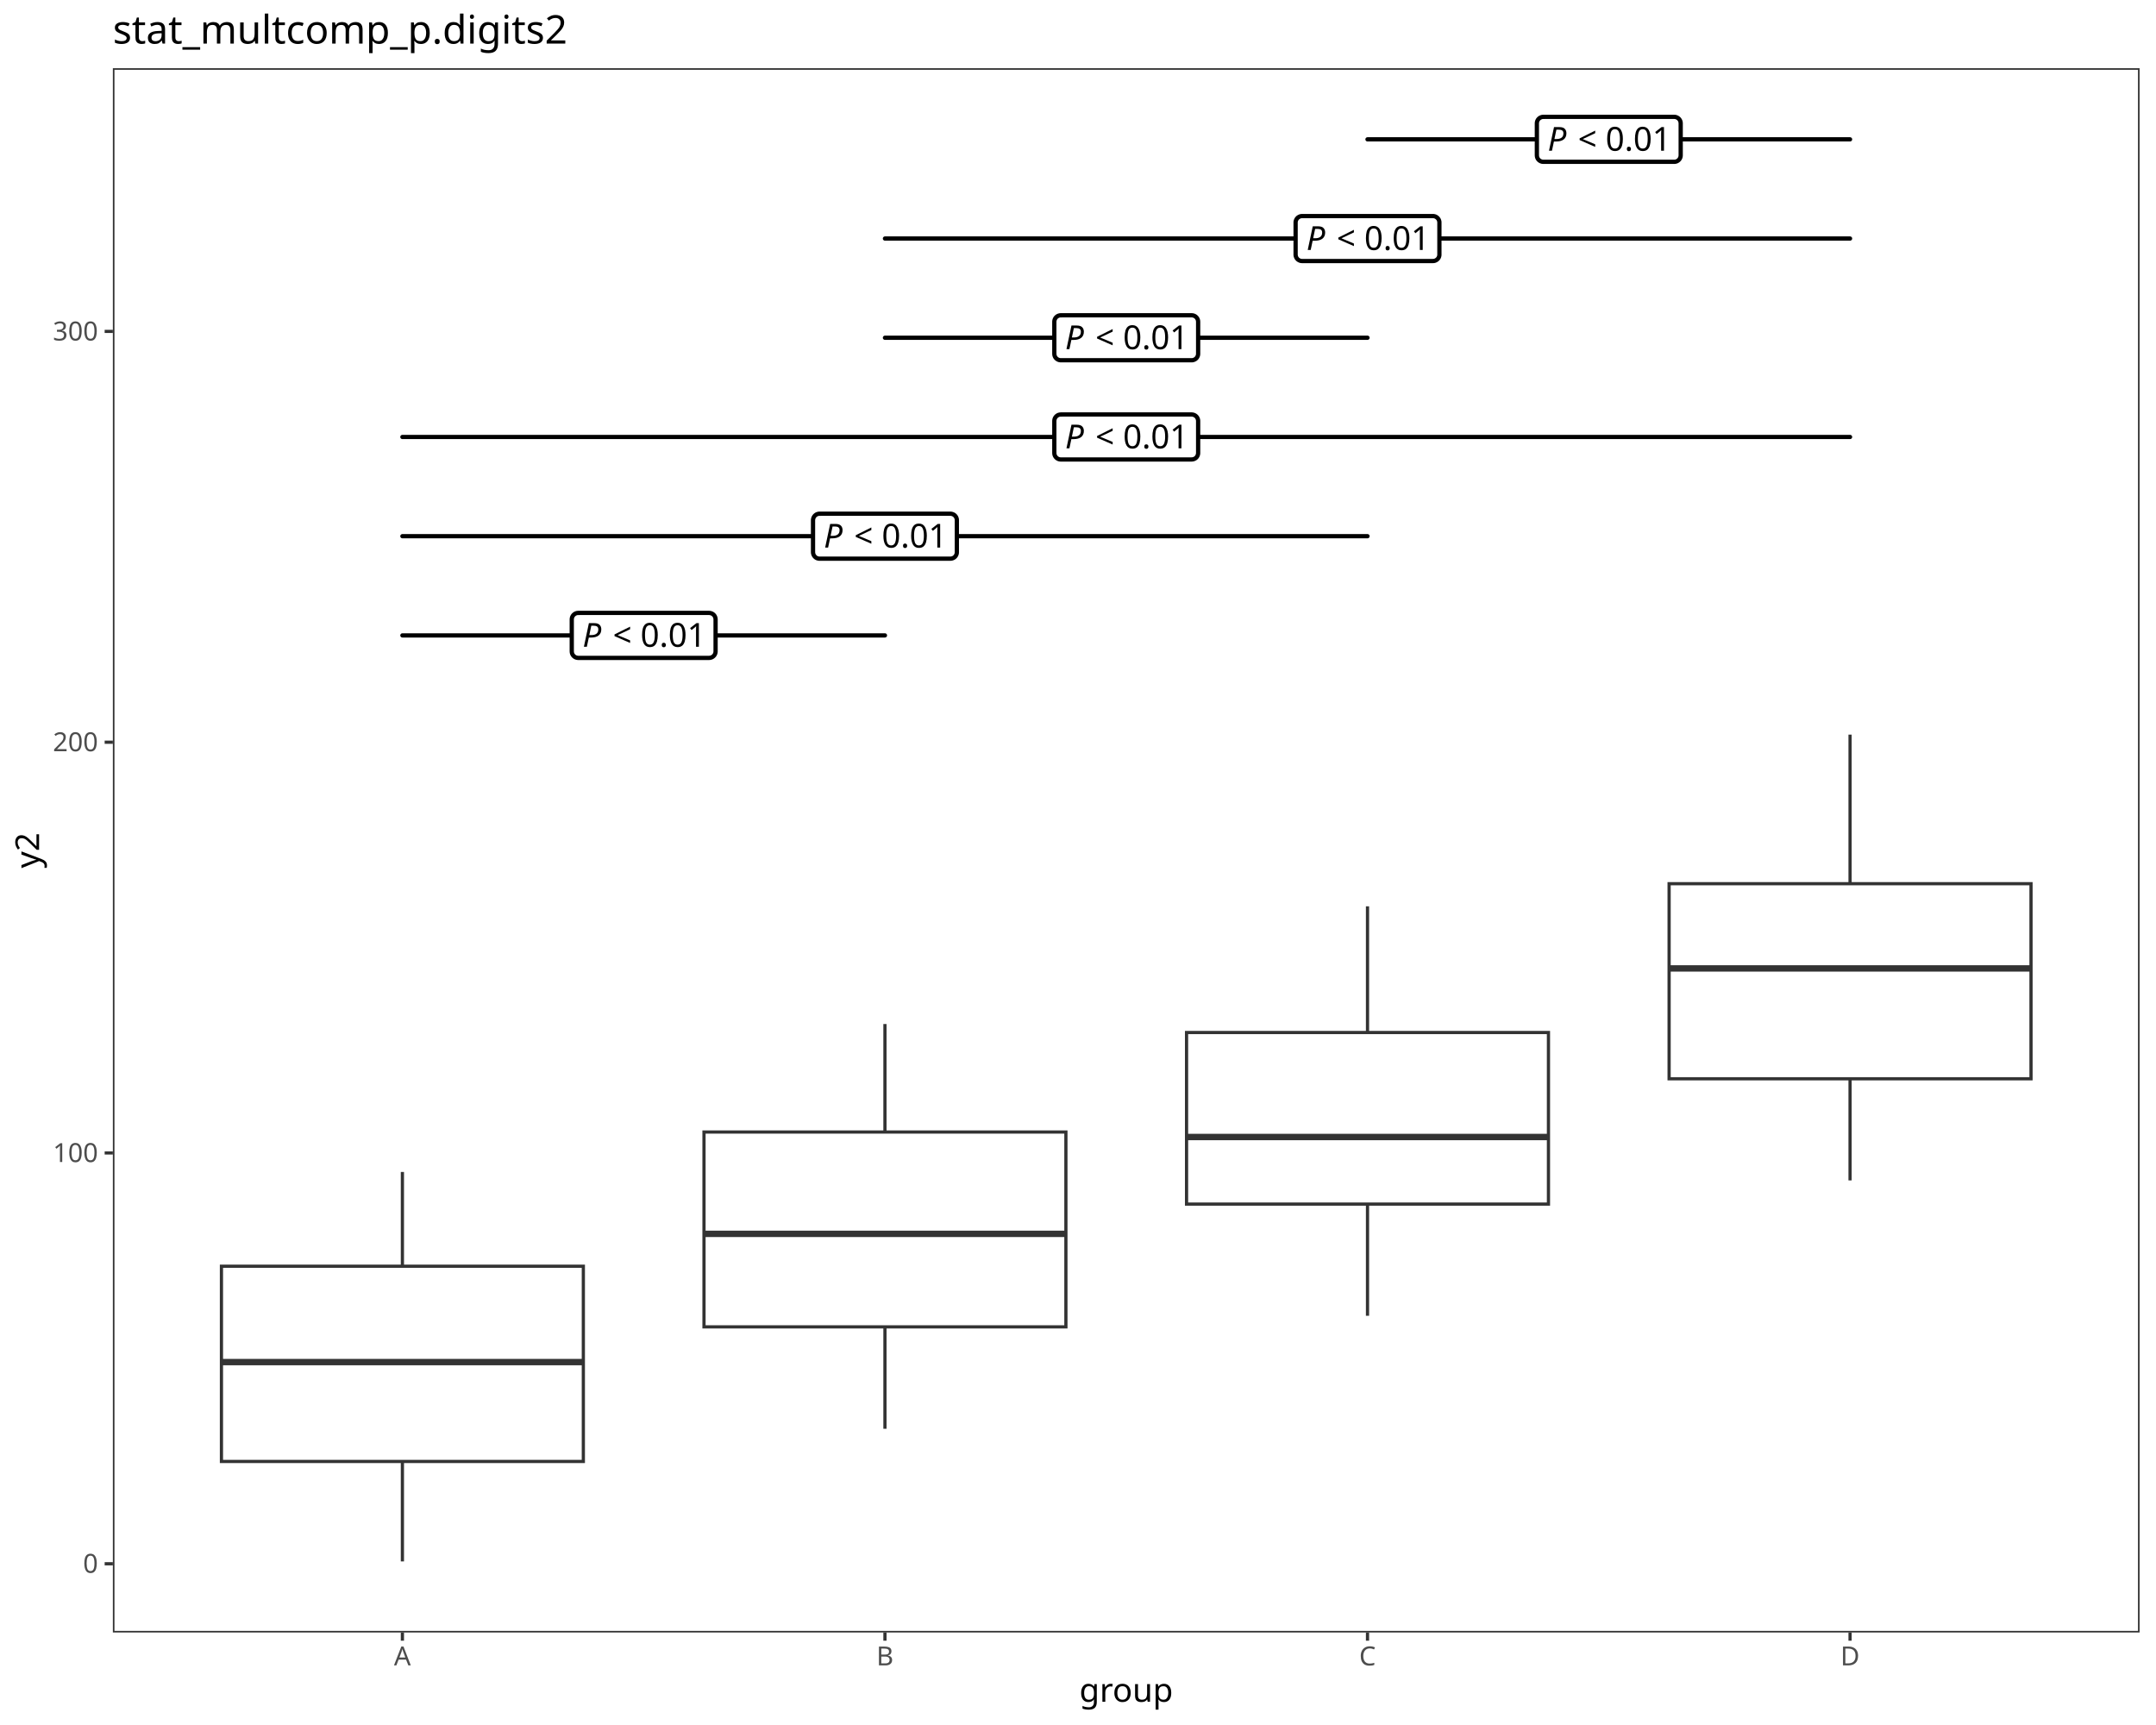
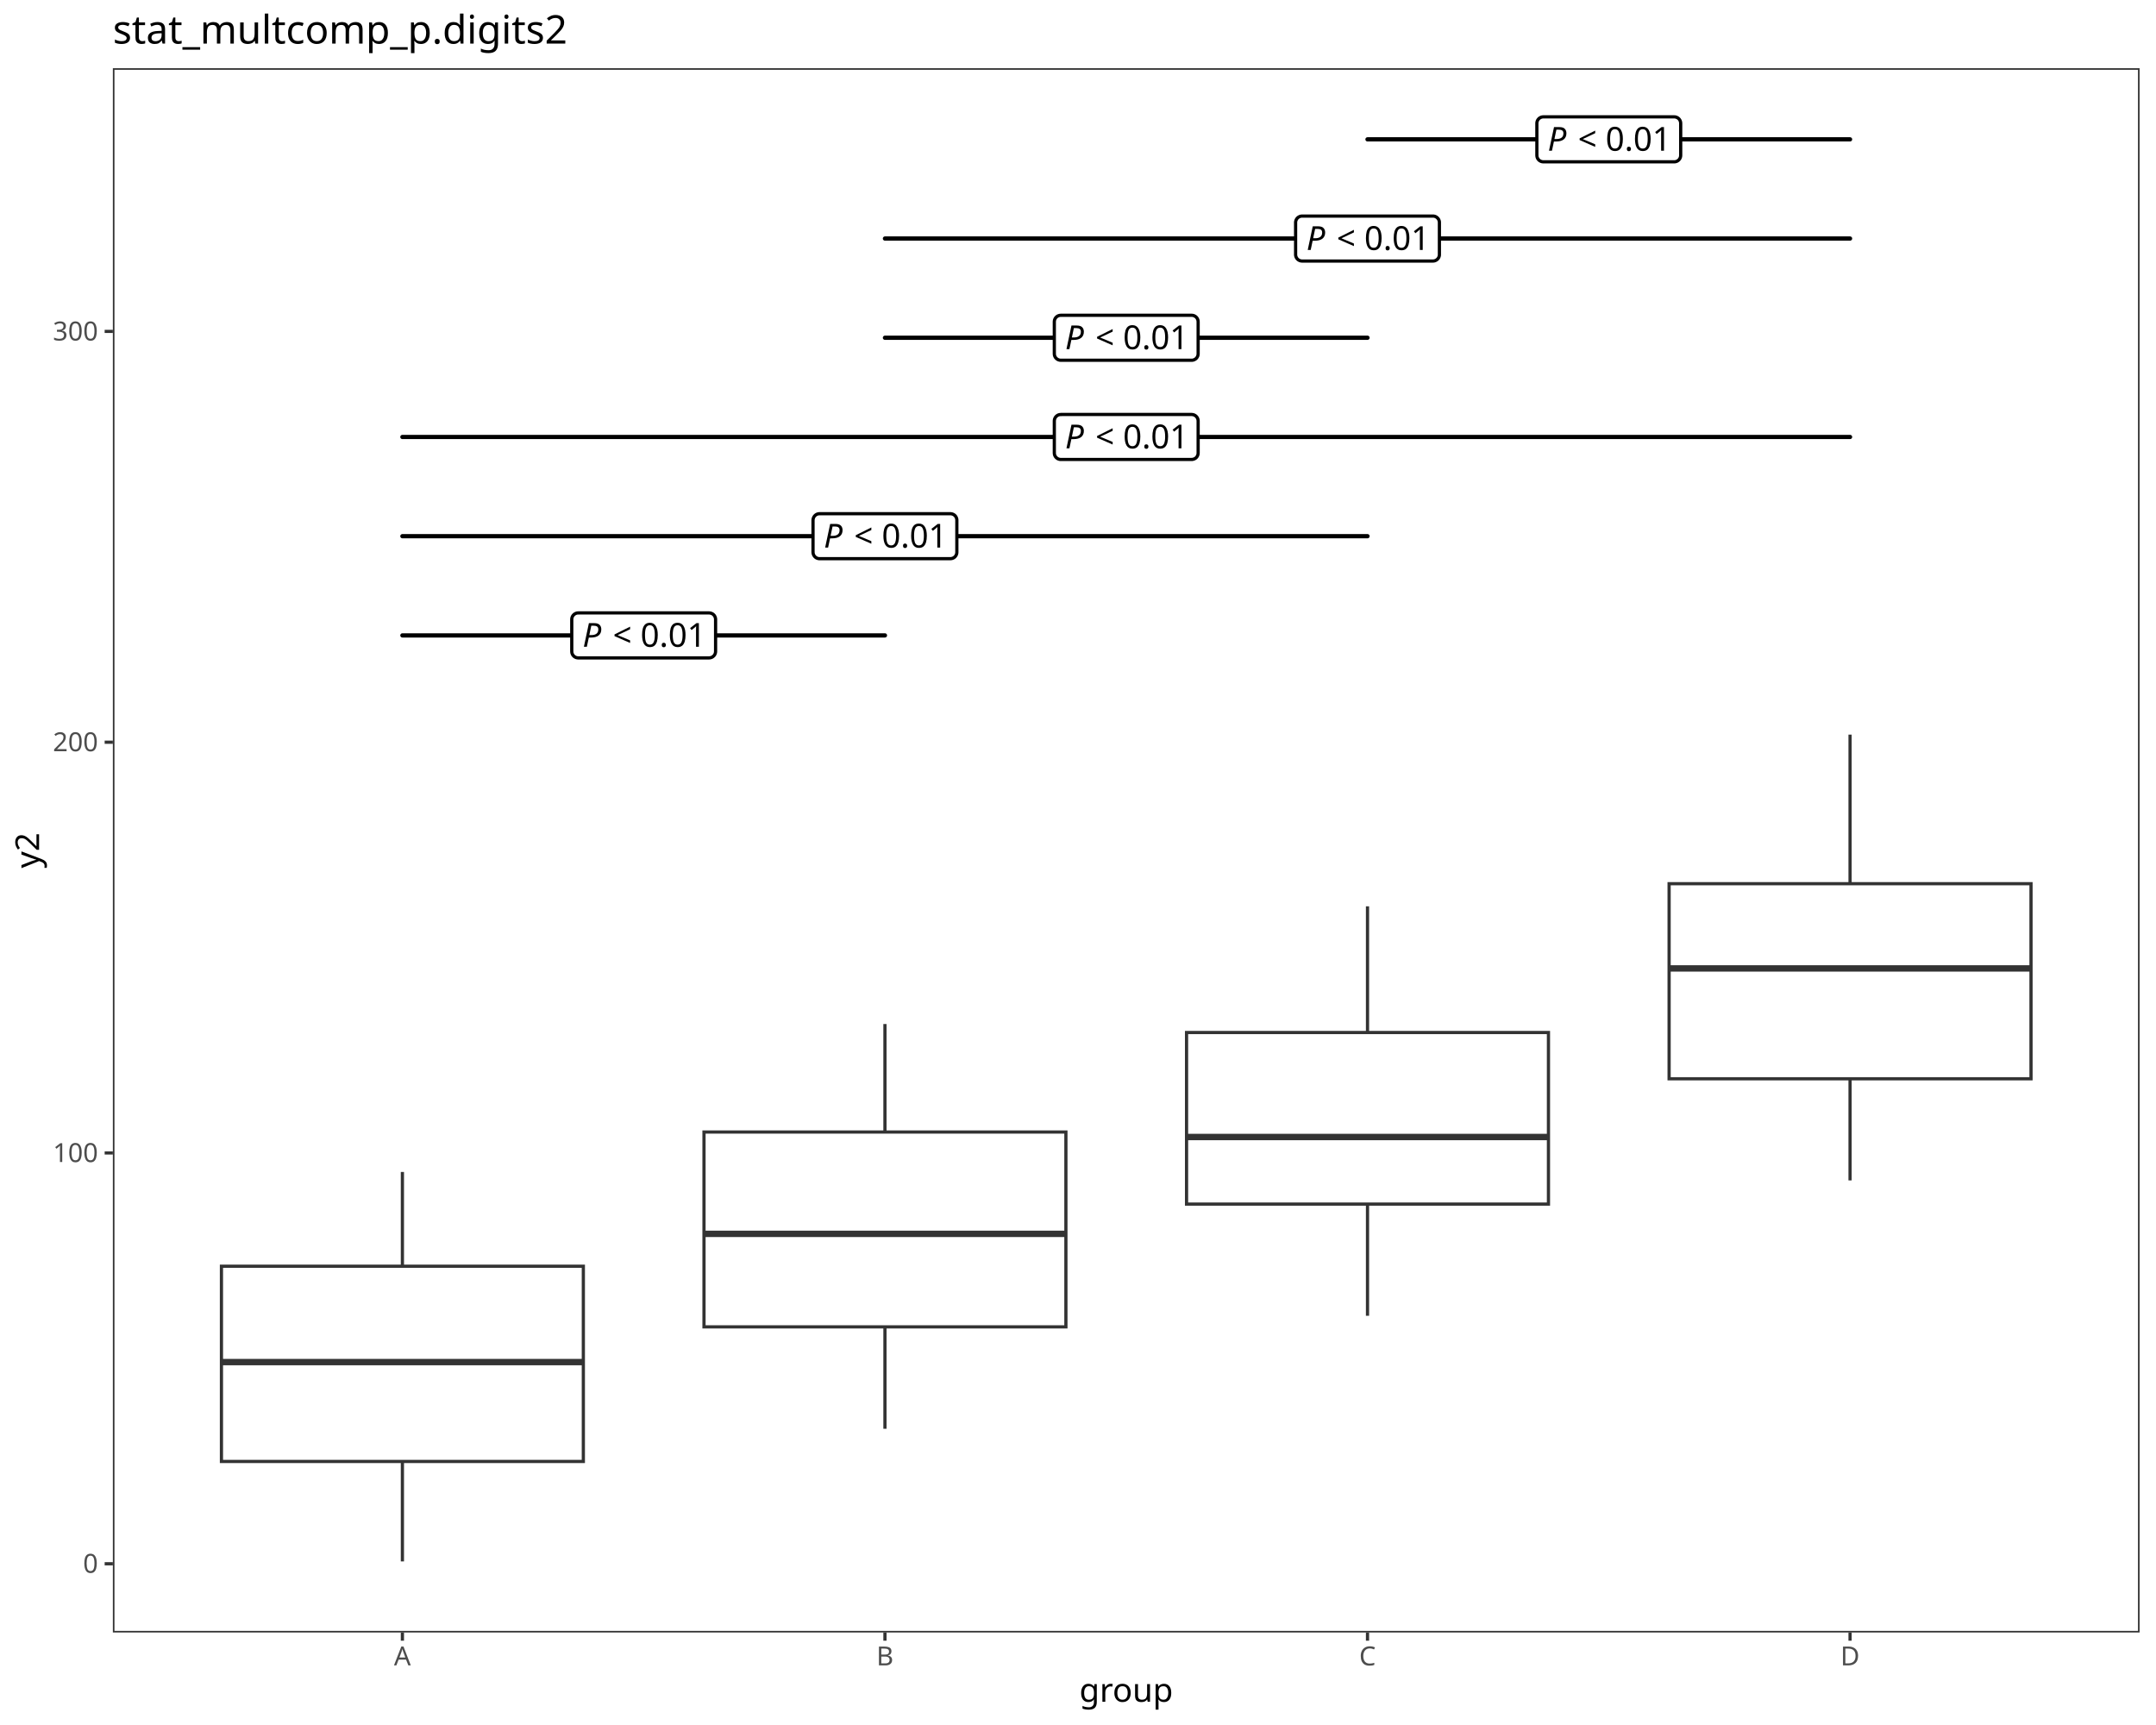
<svg xmlns="http://www.w3.org/2000/svg" class="svglite" data-engine-version="2.0" width="720.00pt" height="576.00pt" viewBox="0 0 720.00 576.00">
  <defs>
    <style type="text/css">
    .svglite line, .svglite polyline, .svglite polygon, .svglite path, .svglite rect, .svglite circle {
      fill: none;
      stroke: #000000;
      stroke-linecap: round;
      stroke-linejoin: round;
      stroke-miterlimit: 10.00;
    }
  </style>
  </defs>
  <rect width="100%" height="100%" style="stroke: none; fill: #FFFFFF;" />
  <defs>
    <clipPath id="cpMC4wMHw3MjAuMDB8MC4wMHw1NzYuMDA=">
      <rect x="0.00" y="0.00" width="720.00" height="576.00" />
    </clipPath>
  </defs>
  <g clip-path="url(#cpMC4wMHw3MjAuMDB8MC4wMHw1NzYuMDA=)">
    <rect x="0.00" y="0.00" width="720.00" height="576.00" style="stroke-width: 1.07; stroke: #FFFFFF; fill: #FFFFFF;" />
  </g>
  <defs>
    <clipPath id="cpMzcuNjl8NzE0LjUyfDIyLjc4fDU0NS4xMQ==">
      <rect x="37.69" y="22.78" width="676.83" height="522.33" />
    </clipPath>
  </defs>
  <g clip-path="url(#cpMzcuNjl8NzE0LjUyfDIyLjc4fDU0NS4xMQ==)">
    <rect x="37.69" y="22.78" width="676.83" height="522.33" style="stroke-width: 1.07; stroke: none; fill: #FFFFFF;" />
    <line x1="134.38" y1="422.81" x2="134.38" y2="391.33" style="stroke-width: 1.07; stroke: #333333; stroke-linecap: butt;" />
    <line x1="134.38" y1="488.00" x2="134.38" y2="521.37" style="stroke-width: 1.07; stroke: #333333; stroke-linecap: butt;" />
    <polygon points="73.95,422.81 73.95,488.00 194.81,488.00 194.81,422.81 73.95,422.81 " style="stroke-width: 1.07; stroke: #333333; stroke-linecap: butt; stroke-linejoin: miter; fill: #FFFFFF;" />
    <line x1="73.95" y1="454.82" x2="194.81" y2="454.82" style="stroke-width: 2.13; stroke: #333333; stroke-linecap: butt; stroke-linejoin: miter;" />
    <line x1="295.53" y1="378.00" x2="295.53" y2="341.94" style="stroke-width: 1.07; stroke: #333333; stroke-linecap: butt;" />
    <line x1="295.53" y1="443.06" x2="295.53" y2="477.08" style="stroke-width: 1.07; stroke: #333333; stroke-linecap: butt;" />
    <polygon points="235.10,378.00 235.10,443.06 355.96,443.06 355.96,378.00 235.10,378.00 " style="stroke-width: 1.07; stroke: #333333; stroke-linecap: butt; stroke-linejoin: miter; fill: #FFFFFF;" />
    <line x1="235.10" y1="412.00" x2="355.96" y2="412.00" style="stroke-width: 2.13; stroke: #333333; stroke-linecap: butt; stroke-linejoin: miter;" />
    <line x1="456.68" y1="344.77" x2="456.68" y2="302.63" style="stroke-width: 1.07; stroke: #333333; stroke-linecap: butt;" />
    <line x1="456.68" y1="402.06" x2="456.68" y2="439.35" style="stroke-width: 1.07; stroke: #333333; stroke-linecap: butt;" />
    <polygon points="396.25,344.77 396.25,402.06 517.11,402.06 517.11,344.77 396.25,344.77 " style="stroke-width: 1.07; stroke: #333333; stroke-linecap: butt; stroke-linejoin: miter; fill: #FFFFFF;" />
    <line x1="396.25" y1="379.66" x2="517.11" y2="379.66" style="stroke-width: 2.13; stroke: #333333; stroke-linecap: butt; stroke-linejoin: miter;" />
    <line x1="617.83" y1="295.08" x2="617.83" y2="245.30" style="stroke-width: 1.07; stroke: #333333; stroke-linecap: butt;" />
    <line x1="617.83" y1="360.22" x2="617.83" y2="394.15" style="stroke-width: 1.07; stroke: #333333; stroke-linecap: butt;" />
    <polygon points="557.40,295.08 557.40,360.22 678.26,360.22 678.26,295.08 557.40,295.08 " style="stroke-width: 1.07; stroke: #333333; stroke-linecap: butt; stroke-linejoin: miter; fill: #FFFFFF;" />
    <line x1="557.40" y1="323.37" x2="678.26" y2="323.37" style="stroke-width: 2.13; stroke: #333333; stroke-linecap: butt; stroke-linejoin: miter;" />
    <line x1="134.38" y1="212.17" x2="295.53" y2="212.17" style="stroke-width: 1.42;" />
-     <polygon points="193.10,219.68 236.81,219.68 236.72,219.68 237.07,219.66 237.41,219.59 237.73,219.47 238.04,219.29 238.30,219.07 238.54,218.81 238.72,218.52 238.86,218.20 238.94,217.86 238.97,217.52 238.97,217.52 238.97,206.82 238.97,206.82 238.94,206.47 238.86,206.14 238.72,205.82 238.54,205.52 238.30,205.26 238.04,205.04 237.73,204.87 237.41,204.75 237.07,204.68 236.81,204.66 193.10,204.66 193.36,204.68 193.01,204.66 192.67,204.70 192.33,204.80 192.02,204.95 191.73,205.15 191.48,205.39 191.27,205.67 191.11,205.97 191.00,206.30 190.95,206.65 190.94,206.82 190.94,217.52 190.95,217.34 190.95,217.69 191.00,218.03 191.11,218.36 191.27,218.67 191.48,218.95 191.73,219.19 192.02,219.39 192.33,219.54 192.67,219.63 193.01,219.68 " style="stroke-width: 1.42; fill: #FFFFFF;" />
+     <polygon points="193.10,219.68 236.81,219.68 236.72,219.68 237.07,219.66 237.41,219.59 237.73,219.47 238.04,219.29 238.30,219.07 238.54,218.81 238.72,218.52 238.86,218.20 238.94,217.86 238.97,217.52 238.97,217.52 238.97,206.82 238.97,206.82 238.94,206.47 238.86,206.14 238.72,205.82 238.54,205.52 238.30,205.26 238.04,205.04 237.73,204.87 237.41,204.75 237.07,204.68 236.81,204.66 193.10,204.66 193.36,204.68 193.01,204.66 192.67,204.70 192.33,204.80 192.02,204.95 191.73,205.15 191.48,205.39 191.27,205.67 191.11,205.97 191.00,206.30 190.95,206.65 190.94,206.82 190.94,217.52 190.95,217.34 190.95,217.69 191.00,218.03 191.11,218.36 191.27,218.67 191.48,218.95 191.73,219.19 192.02,219.39 192.33,219.54 192.67,219.63 193.01,219.68 " style="stroke-width: 1.07; fill: #FFFFFF;" />
    <text x="194.54" y="215.97" style="font-size: 11.04px; font-style: italic; font-family: sans;" textLength="7.37px" lengthAdjust="spacingAndGlyphs">P</text>
    <text x="201.90" y="215.97" style="font-size: 11.04px; font-family: sans;" textLength="2.76px" lengthAdjust="spacingAndGlyphs"> </text>
    <text x="204.67" y="215.97" style="font-size: 11.04px; font-family: sans;" textLength="6.45px" lengthAdjust="spacingAndGlyphs">&lt;</text>
    <text x="211.12" y="215.97" style="font-size: 11.04px; font-family: sans;" textLength="2.76px" lengthAdjust="spacingAndGlyphs"> </text>
    <text x="213.88" y="215.97" style="font-size: 11.04px; font-family: sans;" textLength="21.49px" lengthAdjust="spacingAndGlyphs">0.01</text>
    <line x1="134.38" y1="179.04" x2="456.68" y2="179.04" style="stroke-width: 1.42;" />
-     <polygon points="273.67,186.55 317.38,186.55 317.30,186.55 317.64,186.53 317.98,186.46 318.31,186.34 318.61,186.17 318.88,185.95 319.11,185.69 319.30,185.39 319.43,185.07 319.52,184.73 319.54,184.39 319.54,184.39 319.54,173.69 319.54,173.69 319.52,173.35 319.43,173.01 319.30,172.69 319.11,172.39 318.88,172.13 318.61,171.91 318.31,171.74 317.98,171.62 317.64,171.55 317.38,171.53 273.67,171.53 273.93,171.55 273.59,171.53 273.24,171.58 272.91,171.67 272.59,171.82 272.31,172.02 272.06,172.26 271.85,172.54 271.69,172.85 271.58,173.18 271.52,173.52 271.51,173.69 271.51,184.39 271.52,184.21 271.52,184.56 271.58,184.91 271.69,185.24 271.85,185.54 272.06,185.82 272.31,186.06 272.59,186.26 272.91,186.41 273.24,186.50 273.59,186.55 " style="stroke-width: 1.42; fill: #FFFFFF;" />
+     <polygon points="273.67,186.55 317.38,186.55 317.30,186.55 317.64,186.53 317.98,186.46 318.31,186.34 318.61,186.17 318.88,185.95 319.11,185.69 319.30,185.39 319.43,185.07 319.52,184.73 319.54,184.39 319.54,184.39 319.54,173.69 319.54,173.69 319.52,173.35 319.43,173.01 319.30,172.69 319.11,172.39 318.88,172.13 318.61,171.91 318.31,171.74 317.98,171.62 317.64,171.55 317.38,171.53 273.67,171.53 273.93,171.55 273.59,171.53 273.24,171.58 272.91,171.67 272.59,171.82 272.31,172.02 272.06,172.26 271.85,172.54 271.69,172.85 271.58,173.18 271.52,173.52 271.51,173.69 271.51,184.39 271.52,184.21 271.52,184.56 271.58,184.91 271.69,185.24 271.85,185.54 272.06,185.82 272.31,186.06 272.59,186.26 272.91,186.41 273.24,186.50 273.59,186.55 " style="stroke-width: 1.07; fill: #FFFFFF;" />
    <text x="275.11" y="182.84" style="font-size: 11.04px; font-style: italic; font-family: sans;" textLength="7.37px" lengthAdjust="spacingAndGlyphs">P</text>
    <text x="282.48" y="182.84" style="font-size: 11.04px; font-family: sans;" textLength="2.76px" lengthAdjust="spacingAndGlyphs"> </text>
    <text x="285.24" y="182.84" style="font-size: 11.04px; font-family: sans;" textLength="6.45px" lengthAdjust="spacingAndGlyphs">&lt;</text>
    <text x="291.69" y="182.84" style="font-size: 11.04px; font-family: sans;" textLength="2.76px" lengthAdjust="spacingAndGlyphs"> </text>
    <text x="294.46" y="182.84" style="font-size: 11.04px; font-family: sans;" textLength="21.49px" lengthAdjust="spacingAndGlyphs">0.01</text>
    <line x1="134.38" y1="145.91" x2="617.83" y2="145.91" style="stroke-width: 1.42;" />
-     <polygon points="354.25,153.42 397.96,153.42 397.87,153.42 398.22,153.40 398.56,153.33 398.88,153.21 399.19,153.04 399.46,152.82 399.69,152.56 399.87,152.26 400.01,151.94 400.09,151.61 400.12,151.26 400.12,151.26 400.12,140.56 400.12,140.56 400.09,140.22 400.01,139.88 399.87,139.56 399.69,139.27 399.46,139.01 399.19,138.79 398.88,138.61 398.56,138.49 398.22,138.42 397.96,138.40 354.25,138.40 354.51,138.42 354.16,138.41 353.82,138.45 353.48,138.54 353.17,138.69 352.88,138.89 352.63,139.13 352.42,139.41 352.26,139.72 352.15,140.05 352.10,140.39 352.09,140.56 352.09,151.26 352.10,151.09 352.10,151.43 352.15,151.78 352.26,152.11 352.42,152.41 352.63,152.69 352.88,152.93 353.17,153.13 353.48,153.28 353.82,153.38 354.16,153.42 " style="stroke-width: 1.42; fill: #FFFFFF;" />
+     <polygon points="354.25,153.42 397.96,153.42 397.87,153.42 398.22,153.40 398.56,153.33 398.88,153.21 399.19,153.04 399.46,152.82 399.69,152.56 399.87,152.26 400.01,151.94 400.09,151.61 400.12,151.26 400.12,151.26 400.12,140.56 400.12,140.56 400.09,140.22 400.01,139.88 399.87,139.56 399.69,139.27 399.46,139.01 399.19,138.79 398.88,138.61 398.56,138.49 398.22,138.42 397.96,138.40 354.25,138.40 354.51,138.42 354.16,138.41 353.82,138.45 353.48,138.54 353.17,138.69 352.88,138.89 352.63,139.13 352.42,139.41 352.26,139.72 352.15,140.05 352.10,140.39 352.09,140.56 352.09,151.26 352.10,151.09 352.10,151.43 352.15,151.78 352.26,152.11 352.42,152.41 352.63,152.69 352.88,152.93 353.17,153.13 353.48,153.28 353.82,153.38 354.16,153.42 " style="stroke-width: 1.07; fill: #FFFFFF;" />
    <text x="355.69" y="149.71" style="font-size: 11.04px; font-style: italic; font-family: sans;" textLength="7.37px" lengthAdjust="spacingAndGlyphs">P</text>
    <text x="363.06" y="149.71" style="font-size: 11.04px; font-family: sans;" textLength="2.76px" lengthAdjust="spacingAndGlyphs"> </text>
    <text x="365.82" y="149.71" style="font-size: 11.04px; font-family: sans;" textLength="6.45px" lengthAdjust="spacingAndGlyphs">&lt;</text>
    <text x="372.27" y="149.71" style="font-size: 11.04px; font-family: sans;" textLength="2.76px" lengthAdjust="spacingAndGlyphs"> </text>
    <text x="375.03" y="149.71" style="font-size: 11.04px; font-family: sans;" textLength="21.49px" lengthAdjust="spacingAndGlyphs">0.01</text>
    <line x1="295.53" y1="112.78" x2="456.68" y2="112.78" style="stroke-width: 1.42;" />
-     <polygon points="354.25,120.29 397.96,120.29 397.87,120.29 398.22,120.28 398.56,120.21 398.88,120.08 399.19,119.91 399.46,119.69 399.69,119.43 399.87,119.13 400.01,118.82 400.09,118.48 400.12,118.13 400.12,118.13 400.12,107.44 400.12,107.44 400.09,107.09 400.01,106.75 399.87,106.43 399.69,106.14 399.46,105.88 399.19,105.66 398.88,105.48 398.56,105.36 398.22,105.29 397.96,105.28 354.25,105.28 354.51,105.29 354.16,105.28 353.82,105.32 353.48,105.42 353.17,105.56 352.88,105.76 352.63,106.00 352.42,106.28 352.26,106.59 352.15,106.92 352.10,107.26 352.09,107.44 352.09,118.13 352.10,117.96 352.10,118.30 352.15,118.65 352.26,118.98 352.42,119.29 352.63,119.56 352.88,119.80 353.17,120.00 353.48,120.15 353.82,120.25 354.16,120.29 " style="stroke-width: 1.42; fill: #FFFFFF;" />
+     <polygon points="354.25,120.29 397.96,120.29 397.87,120.29 398.22,120.28 398.56,120.21 398.88,120.08 399.19,119.91 399.46,119.69 399.69,119.43 399.87,119.13 400.01,118.82 400.09,118.48 400.12,118.13 400.12,118.13 400.12,107.44 400.12,107.44 400.09,107.09 400.01,106.75 399.87,106.43 399.69,106.14 399.46,105.88 399.19,105.66 398.88,105.48 398.56,105.36 398.22,105.29 397.96,105.28 354.25,105.28 354.51,105.29 354.16,105.28 353.82,105.32 353.48,105.42 353.17,105.56 352.88,105.76 352.63,106.00 352.42,106.28 352.26,106.59 352.15,106.92 352.10,107.26 352.09,107.44 352.09,118.13 352.10,117.96 352.10,118.30 352.15,118.65 352.26,118.98 352.42,119.29 352.63,119.56 352.88,119.80 353.17,120.00 353.48,120.15 353.82,120.25 354.16,120.29 " style="stroke-width: 1.07; fill: #FFFFFF;" />
    <text x="355.69" y="116.59" style="font-size: 11.04px; font-style: italic; font-family: sans;" textLength="7.37px" lengthAdjust="spacingAndGlyphs">P</text>
    <text x="363.06" y="116.59" style="font-size: 11.04px; font-family: sans;" textLength="2.76px" lengthAdjust="spacingAndGlyphs"> </text>
    <text x="365.82" y="116.59" style="font-size: 11.04px; font-family: sans;" textLength="6.45px" lengthAdjust="spacingAndGlyphs">&lt;</text>
    <text x="372.27" y="116.59" style="font-size: 11.04px; font-family: sans;" textLength="2.76px" lengthAdjust="spacingAndGlyphs"> </text>
    <text x="375.03" y="116.59" style="font-size: 11.04px; font-family: sans;" textLength="21.49px" lengthAdjust="spacingAndGlyphs">0.01</text>
    <line x1="295.53" y1="79.65" x2="617.83" y2="79.65" style="stroke-width: 1.42;" />
-     <polygon points="434.83,87.16 478.53,87.16 478.45,87.16 478.79,87.15 479.14,87.08 479.46,86.95 479.76,86.78 480.03,86.56 480.26,86.30 480.45,86.01 480.58,85.69 480.67,85.35 480.69,85.00 480.69,85.00 480.69,74.31 480.69,74.31 480.67,73.96 480.58,73.62 480.45,73.30 480.26,73.01 480.03,72.75 479.76,72.53 479.46,72.35 479.14,72.23 478.79,72.16 478.53,72.15 434.83,72.15 435.09,72.16 434.74,72.15 434.39,72.19 434.06,72.29 433.75,72.44 433.46,72.63 433.21,72.87 433.00,73.15 432.84,73.46 432.73,73.79 432.67,74.13 432.67,74.31 432.67,85.00 432.67,84.83 432.67,85.18 432.73,85.52 432.84,85.85 433.00,86.16 433.21,86.43 433.46,86.68 433.75,86.87 434.06,87.02 434.39,87.12 434.74,87.16 " style="stroke-width: 1.42; fill: #FFFFFF;" />
+     <polygon points="434.83,87.16 478.53,87.16 478.45,87.16 478.79,87.15 479.14,87.08 479.46,86.95 479.76,86.78 480.03,86.56 480.26,86.30 480.45,86.01 480.58,85.69 480.67,85.35 480.69,85.00 480.69,85.00 480.69,74.31 480.69,74.31 480.67,73.96 480.58,73.62 480.45,73.30 480.26,73.01 480.03,72.75 479.76,72.53 479.46,72.35 479.14,72.23 478.79,72.16 478.53,72.15 434.83,72.15 435.09,72.16 434.74,72.15 434.39,72.19 434.06,72.29 433.75,72.44 433.46,72.63 433.21,72.87 433.00,73.15 432.84,73.46 432.73,73.79 432.67,74.13 432.67,74.31 432.67,85.00 432.67,84.83 432.67,85.18 432.73,85.52 432.84,85.85 433.00,86.16 433.21,86.43 433.46,86.68 433.75,86.87 434.06,87.02 434.39,87.12 434.74,87.16 " style="stroke-width: 1.07; fill: #FFFFFF;" />
    <text x="436.27" y="83.46" style="font-size: 11.04px; font-style: italic; font-family: sans;" textLength="7.37px" lengthAdjust="spacingAndGlyphs">P</text>
    <text x="443.63" y="83.46" style="font-size: 11.04px; font-family: sans;" textLength="2.76px" lengthAdjust="spacingAndGlyphs"> </text>
    <text x="446.39" y="83.46" style="font-size: 11.04px; font-family: sans;" textLength="6.45px" lengthAdjust="spacingAndGlyphs">&lt;</text>
    <text x="452.84" y="83.46" style="font-size: 11.04px; font-family: sans;" textLength="2.76px" lengthAdjust="spacingAndGlyphs"> </text>
    <text x="455.61" y="83.46" style="font-size: 11.04px; font-family: sans;" textLength="21.49px" lengthAdjust="spacingAndGlyphs">0.01</text>
    <line x1="456.68" y1="46.53" x2="617.83" y2="46.53" style="stroke-width: 1.42;" />
-     <polygon points="515.40,54.03 559.11,54.03 559.02,54.03 559.37,54.02 559.71,53.95 560.04,53.83 560.34,53.65 560.61,53.43 560.84,53.17 561.02,52.88 561.16,52.56 561.24,52.22 561.27,51.87 561.27,51.87 561.27,41.18 561.27,41.18 561.24,40.83 561.16,40.49 561.02,40.17 560.84,39.88 560.61,39.62 560.34,39.40 560.04,39.23 559.71,39.10 559.37,39.03 559.11,39.02 515.40,39.02 515.66,39.03 515.31,39.02 514.97,39.06 514.63,39.16 514.32,39.31 514.03,39.50 513.78,39.75 513.57,40.02 513.41,40.33 513.30,40.66 513.25,41.00 513.24,41.18 513.24,51.87 513.25,51.70 513.25,52.05 513.30,52.39 513.41,52.72 513.57,53.03 513.78,53.31 514.03,53.55 514.32,53.74 514.63,53.89 514.97,53.99 515.31,54.03 " style="stroke-width: 1.42; fill: #FFFFFF;" />
+     <polygon points="515.40,54.03 559.11,54.03 559.02,54.03 559.37,54.02 559.71,53.95 560.04,53.83 560.34,53.65 560.61,53.43 560.84,53.17 561.02,52.88 561.16,52.56 561.24,52.22 561.27,51.87 561.27,51.87 561.27,41.18 561.27,41.18 561.24,40.83 561.16,40.49 561.02,40.17 560.84,39.88 560.61,39.62 560.34,39.40 560.04,39.23 559.71,39.10 559.37,39.03 559.11,39.02 515.40,39.02 515.66,39.03 515.31,39.02 514.97,39.06 514.63,39.16 514.32,39.31 514.03,39.50 513.78,39.75 513.57,40.02 513.41,40.33 513.30,40.66 513.25,41.00 513.24,41.18 513.24,51.87 513.25,51.70 513.25,52.05 513.30,52.39 513.41,52.72 513.57,53.03 513.78,53.31 514.03,53.55 514.32,53.74 514.63,53.89 514.97,53.99 515.31,54.03 " style="stroke-width: 1.07; fill: #FFFFFF;" />
    <text x="516.84" y="50.33" style="font-size: 11.04px; font-style: italic; font-family: sans;" textLength="7.37px" lengthAdjust="spacingAndGlyphs">P</text>
    <text x="524.21" y="50.33" style="font-size: 11.04px; font-family: sans;" textLength="2.76px" lengthAdjust="spacingAndGlyphs"> </text>
    <text x="526.97" y="50.33" style="font-size: 11.04px; font-family: sans;" textLength="6.45px" lengthAdjust="spacingAndGlyphs">&lt;</text>
    <text x="533.42" y="50.33" style="font-size: 11.04px; font-family: sans;" textLength="2.76px" lengthAdjust="spacingAndGlyphs"> </text>
    <text x="536.18" y="50.33" style="font-size: 11.04px; font-family: sans;" textLength="21.49px" lengthAdjust="spacingAndGlyphs">0.01</text>
    <rect x="37.69" y="22.78" width="676.83" height="522.33" style="stroke-width: 1.07; stroke: #333333;" />
  </g>
  <g clip-path="url(#cpMC4wMHw3MjAuMDB8MC4wMHw1NzYuMDA=)">
    <text x="32.76" y="525.18" text-anchor="end" style="font-size: 8.80px; fill: #4D4D4D; font-family: sans;" textLength="4.89px" lengthAdjust="spacingAndGlyphs">0</text>
    <text x="32.76" y="388.02" text-anchor="end" style="font-size: 8.80px; fill: #4D4D4D; font-family: sans;" textLength="14.68px" lengthAdjust="spacingAndGlyphs">100</text>
    <text x="32.76" y="250.85" text-anchor="end" style="font-size: 8.80px; fill: #4D4D4D; font-family: sans;" textLength="14.68px" lengthAdjust="spacingAndGlyphs">200</text>
    <text x="32.76" y="113.69" text-anchor="end" style="font-size: 8.80px; fill: #4D4D4D; font-family: sans;" textLength="14.68px" lengthAdjust="spacingAndGlyphs">300</text>
    <polyline points="34.95,522.16 37.69,522.16 " style="stroke-width: 1.07; stroke: #333333; stroke-linecap: butt;" />
    <polyline points="34.95,384.99 37.69,384.99 " style="stroke-width: 1.07; stroke: #333333; stroke-linecap: butt;" />
    <polyline points="34.95,247.83 37.69,247.83 " style="stroke-width: 1.07; stroke: #333333; stroke-linecap: butt;" />
    <polyline points="34.95,110.66 37.69,110.66 " style="stroke-width: 1.07; stroke: #333333; stroke-linecap: butt;" />
    <polyline points="134.38,547.85 134.38,545.11 " style="stroke-width: 1.07; stroke: #333333; stroke-linecap: butt;" />
    <polyline points="295.53,547.85 295.53,545.11 " style="stroke-width: 1.07; stroke: #333333; stroke-linecap: butt;" />
    <polyline points="456.68,547.85 456.68,545.11 " style="stroke-width: 1.07; stroke: #333333; stroke-linecap: butt;" />
    <polyline points="617.83,547.85 617.83,545.11 " style="stroke-width: 1.07; stroke: #333333; stroke-linecap: butt;" />
    <text x="134.38" y="556.10" text-anchor="middle" style="font-size: 8.80px; fill: #4D4D4D; font-family: sans;" textLength="5.87px" lengthAdjust="spacingAndGlyphs">A</text>
    <text x="295.53" y="556.10" text-anchor="middle" style="font-size: 8.80px; fill: #4D4D4D; font-family: sans;" textLength="5.87px" lengthAdjust="spacingAndGlyphs">B</text>
    <text x="456.68" y="556.10" text-anchor="middle" style="font-size: 8.80px; fill: #4D4D4D; font-family: sans;" textLength="6.36px" lengthAdjust="spacingAndGlyphs">C</text>
    <text x="617.83" y="556.10" text-anchor="middle" style="font-size: 8.80px; fill: #4D4D4D; font-family: sans;" textLength="6.36px" lengthAdjust="spacingAndGlyphs">D</text>
    <text x="376.10" y="568.24" text-anchor="middle" style="font-size: 11.00px; font-family: sans;" textLength="28.14px" lengthAdjust="spacingAndGlyphs">group</text>
    <text transform="translate(13.05,283.95) rotate(-90)" text-anchor="middle" style="font-size: 11.00px; font-family: sans;" textLength="11.62px" lengthAdjust="spacingAndGlyphs">y2</text>
    <text x="37.69" y="14.56" style="font-size: 13.20px; font-family: sans;" textLength="142.36px" lengthAdjust="spacingAndGlyphs">stat_multcomp_p.digits2</text>
  </g>
</svg>
